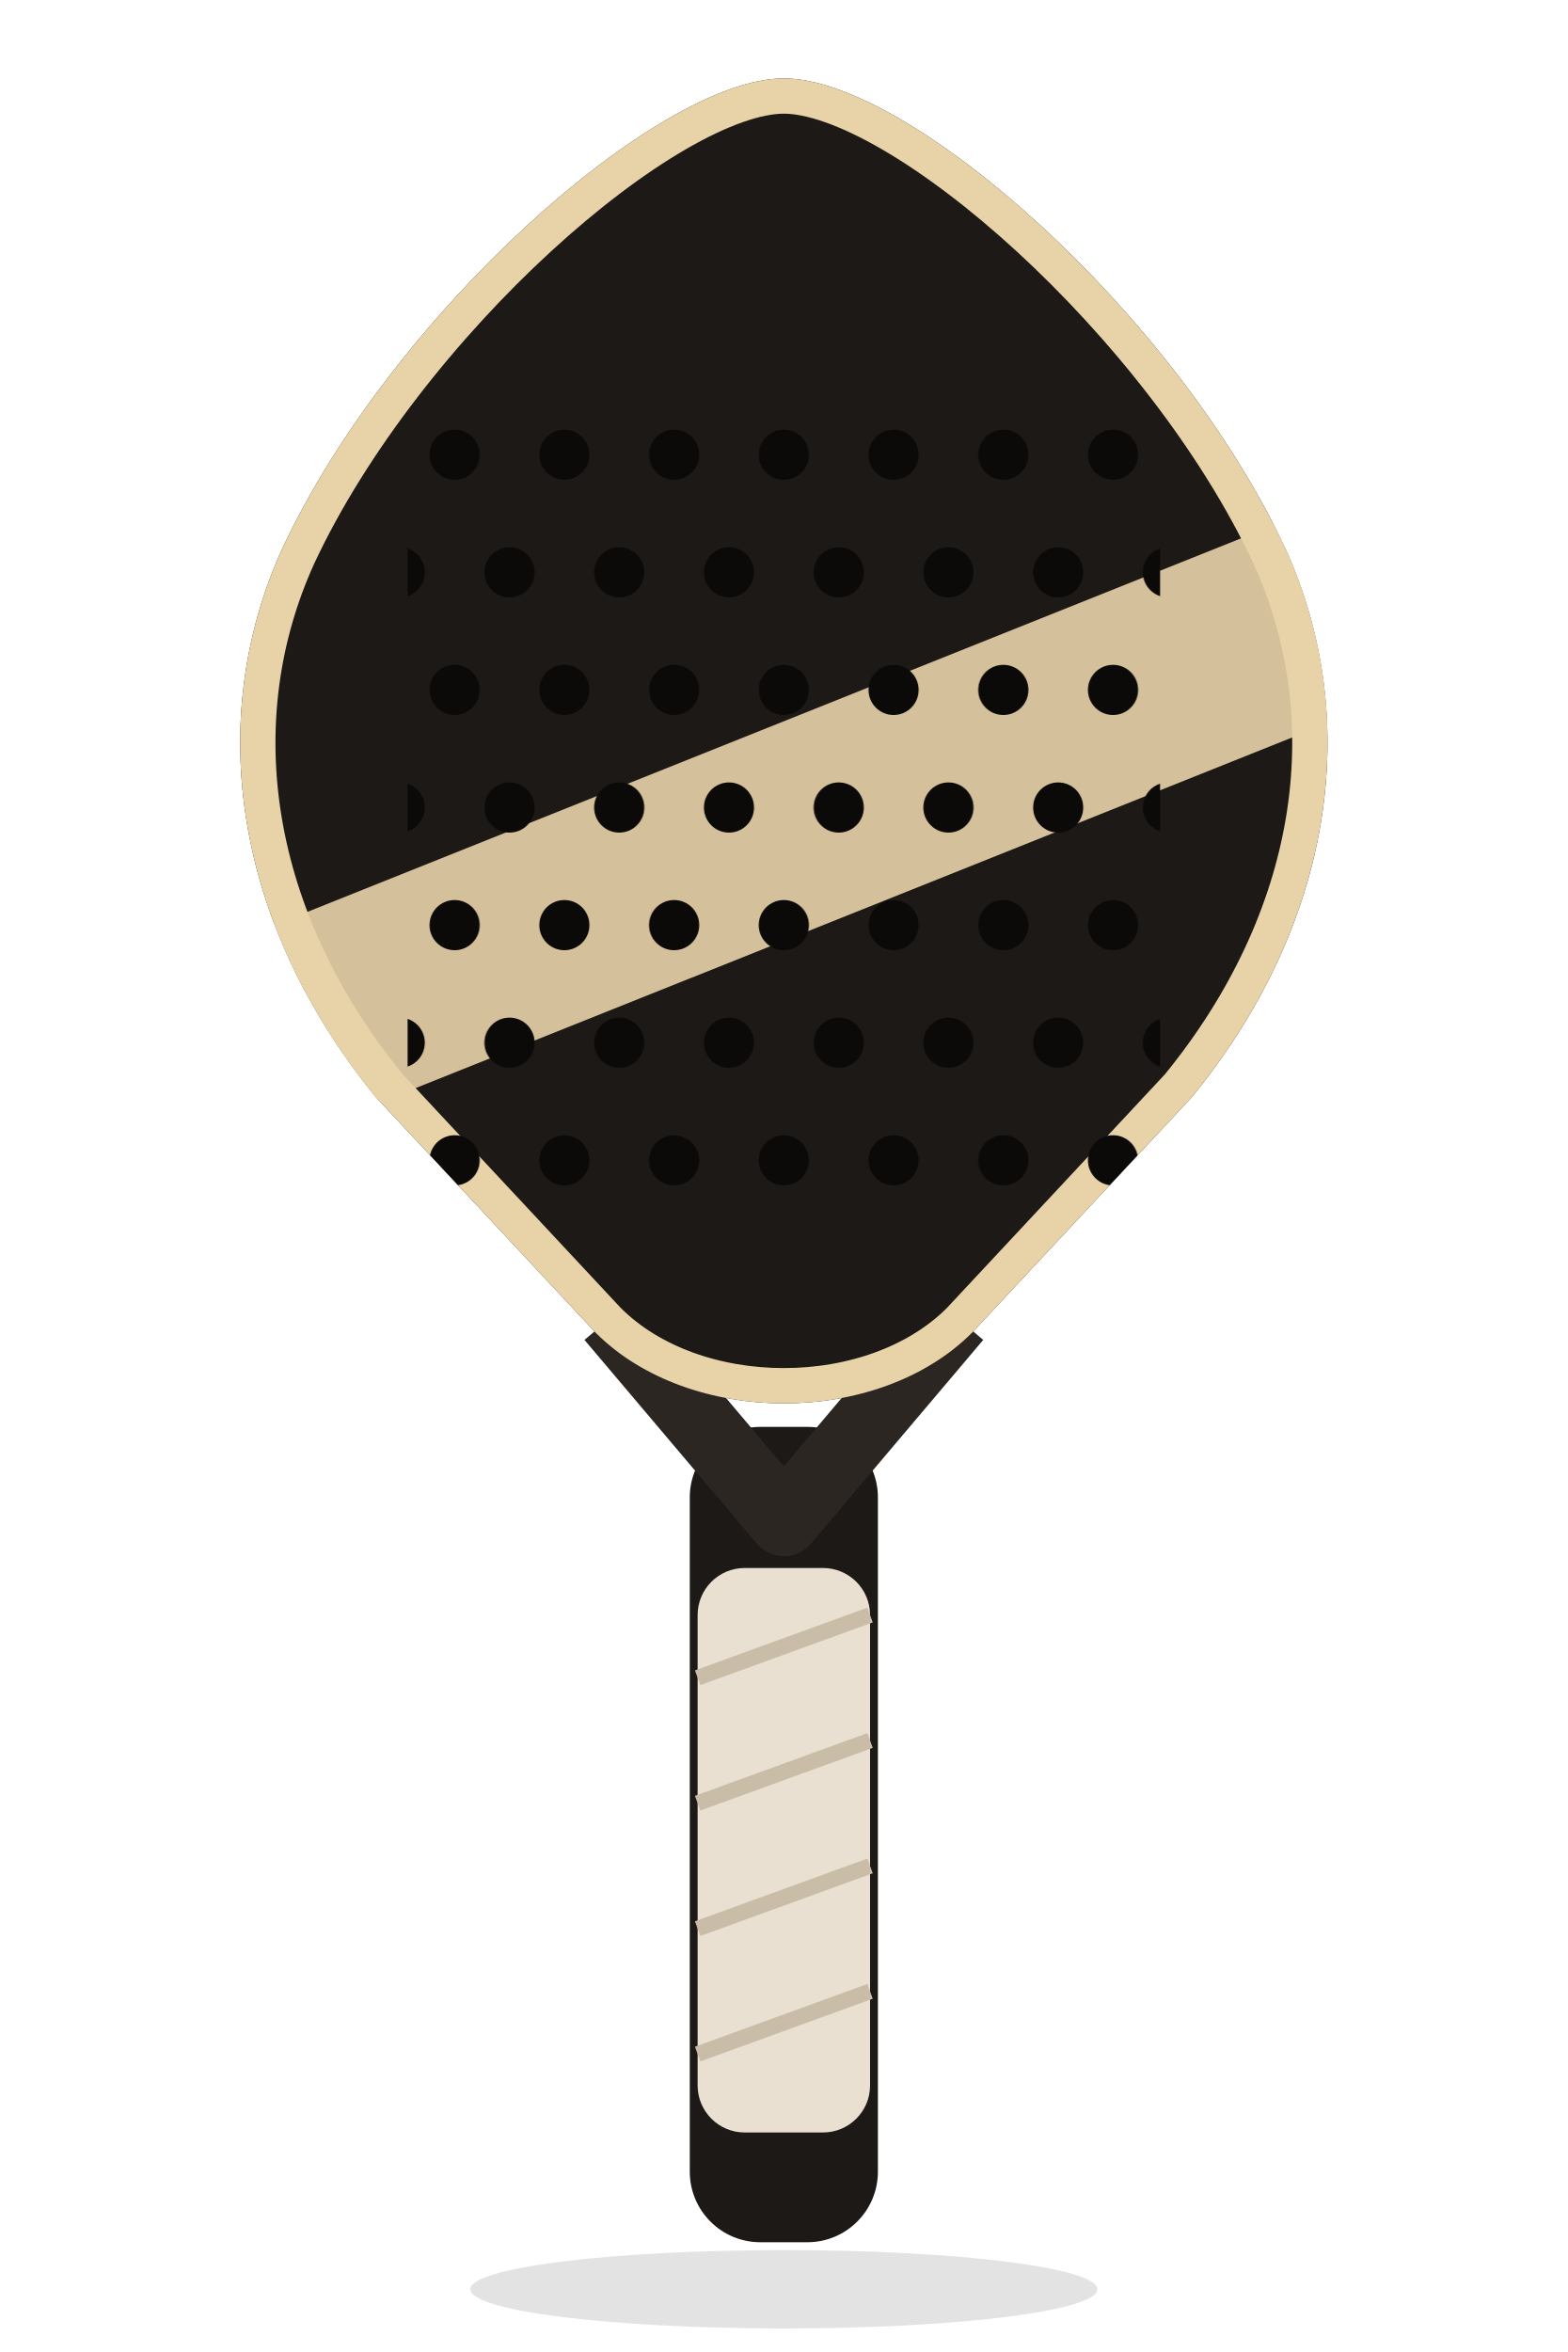
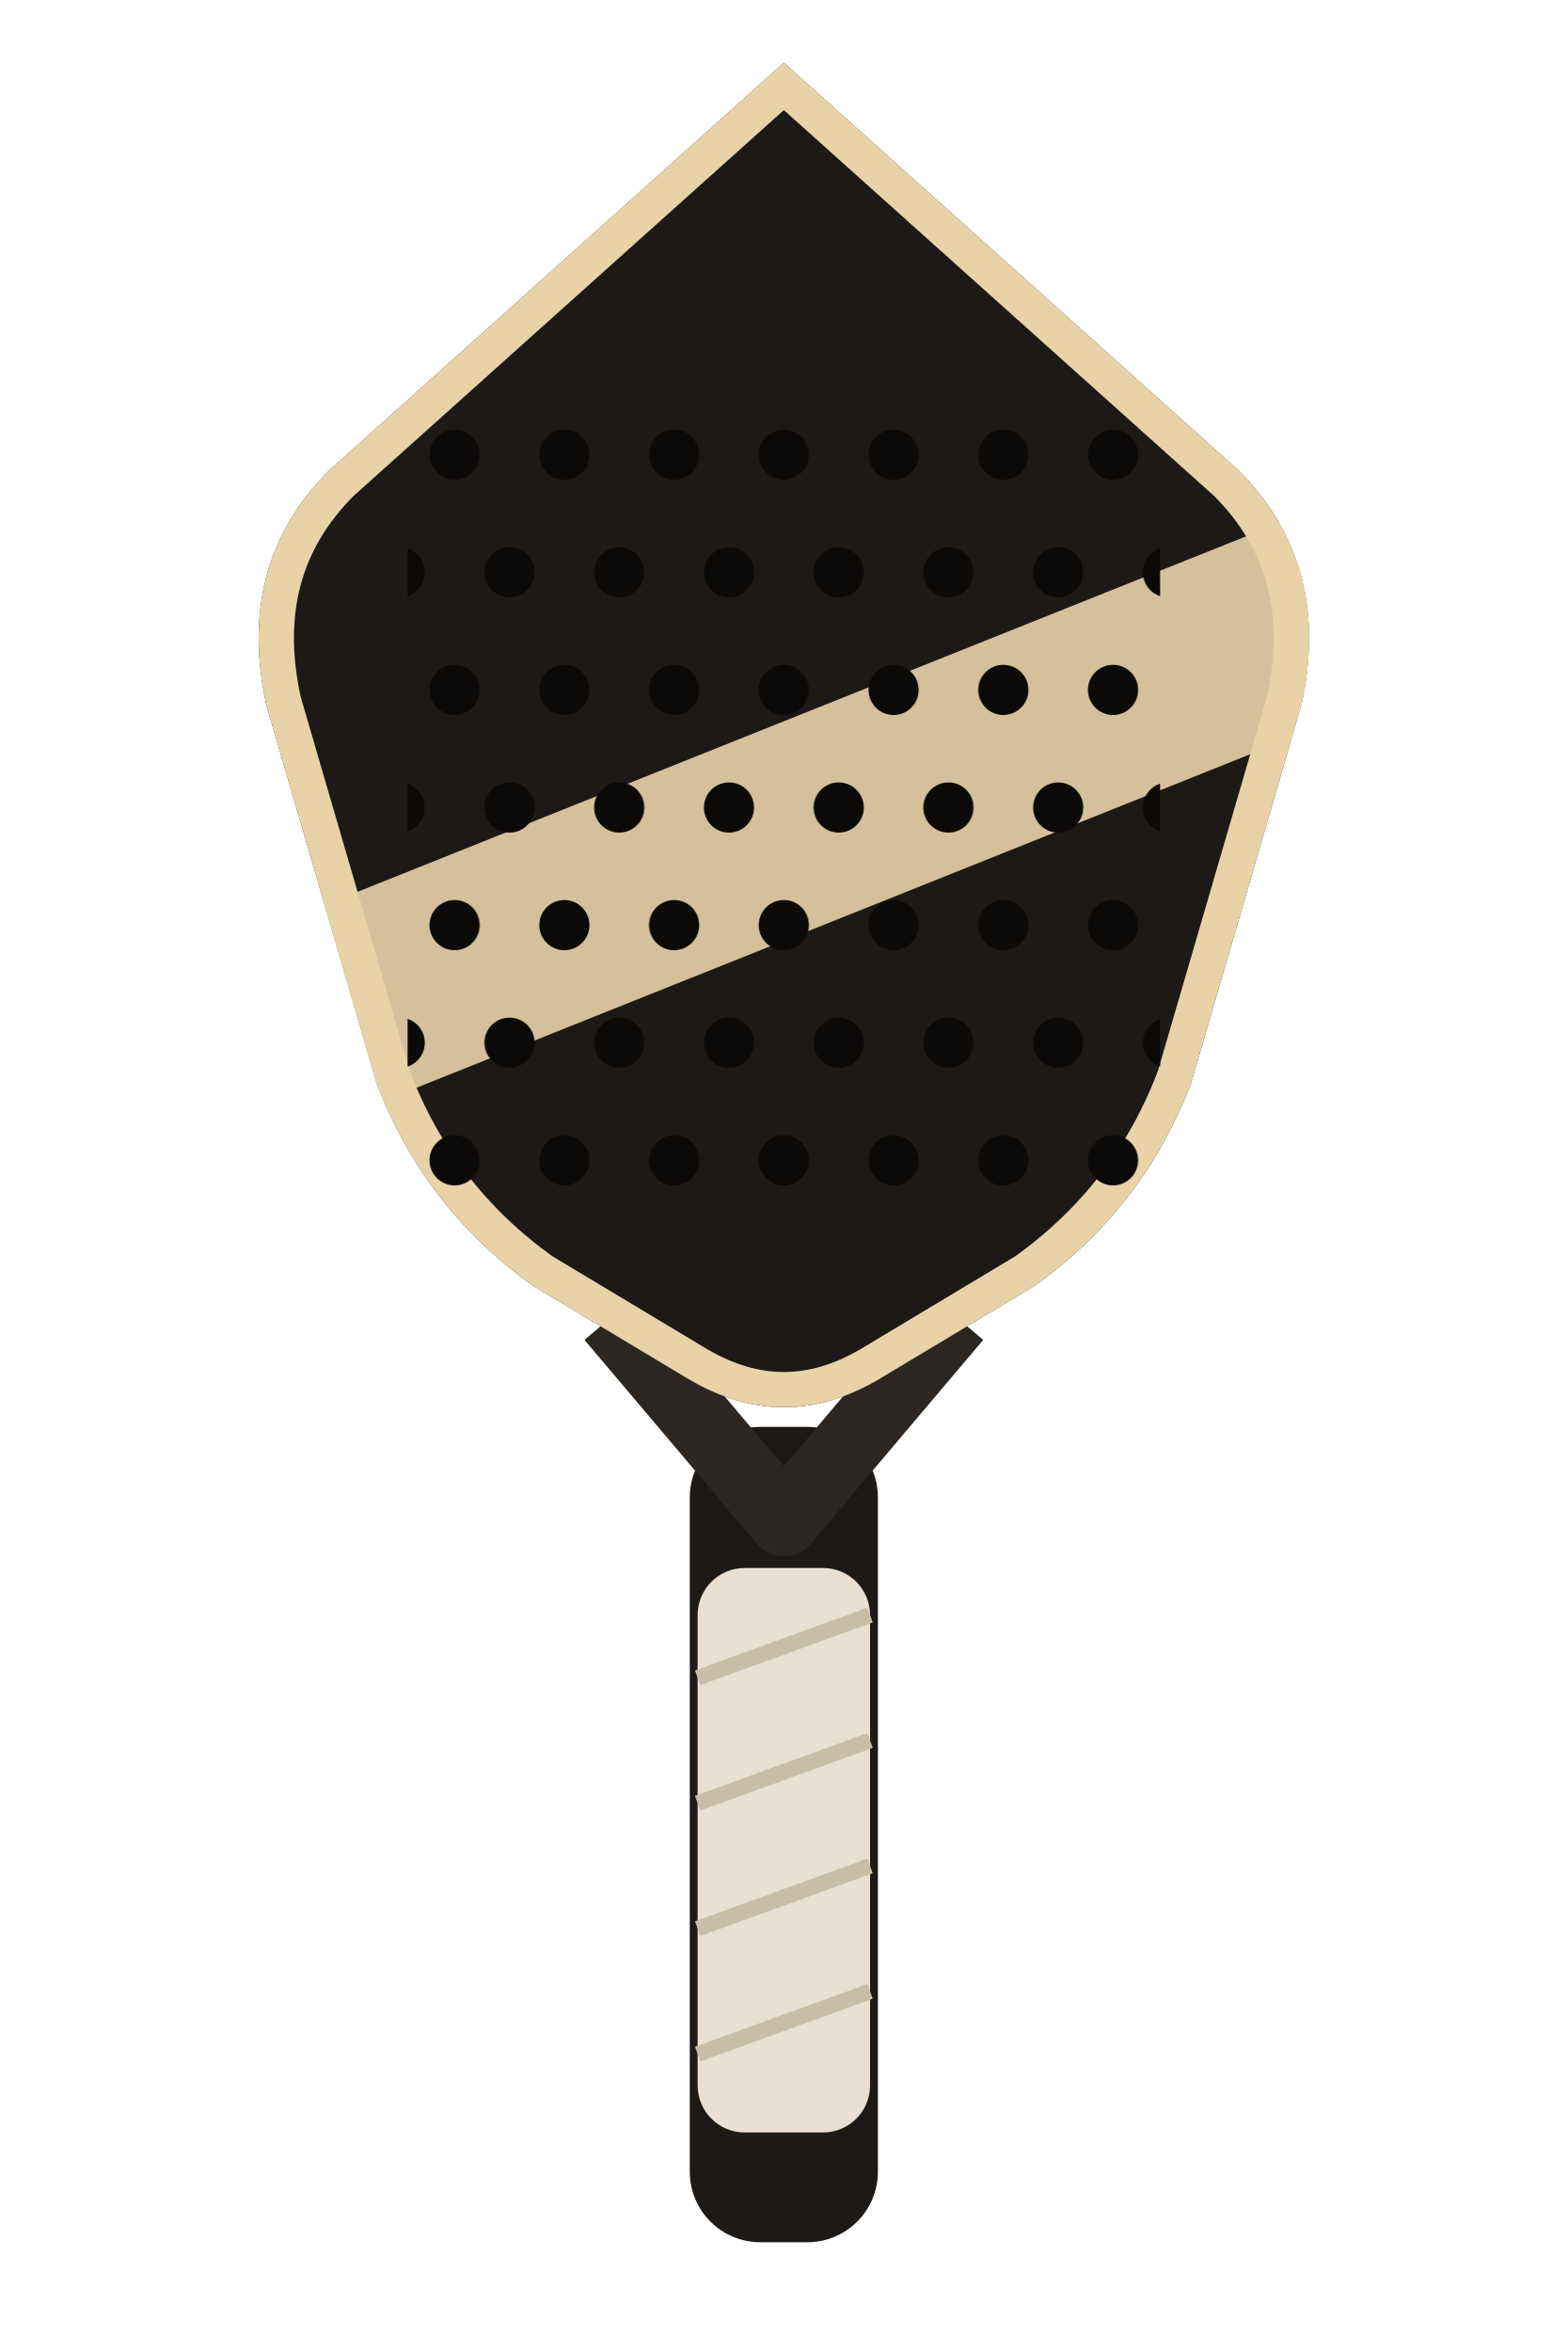
<svg xmlns="http://www.w3.org/2000/svg" viewBox="0 0 200 300">
  <defs>
    <clipPath id="c">
-       <path d="M100 10c16 0 50 30 64 60 10 22 6 48-12 70l-28 30c-12 12-36 12-48 0l-28-30c-18-22-22-48-12-70 14-30 48-60 64-60z" />
+       <path d="M100 8L158 60Q170 72 166 90L152 138Q146 154 132 164L112 176Q100 183 88 176L68 164Q54 154 48 138L34 90Q30 72 42 60Z" />
    </clipPath>
    <pattern id="h" width="14" height="30" patternUnits="userSpaceOnUse" x="51" y="51">
      <circle cx="7" cy="7" r="3.2" fill="#0c0a09" />
      <circle cx="14" cy="22" r="3.2" fill="#0c0a09" />
      <circle cx="0" cy="22" r="3.2" fill="#0c0a09" />
    </pattern>
  </defs>
-   <ellipse cx="100" cy="292" rx="40" ry="5" fill="#14110f" opacity=".12" />
  <rect x="88" y="182" width="24" height="104" rx="9" fill="#1c1917" />
  <rect x="89" y="200" width="22" height="72" rx="6" fill="#e9e0d1" />
  <path d="M89 214l22-8M89 230l22-8M89 246l22-8M89 262l22-8" stroke="#c9bda8" stroke-width="2" />
  <path d="M78 168l22 26 22-26" fill="none" stroke="#2b2622" stroke-width="9" stroke-linejoin="round" />
-   <path d="M100 10c16 0 50 30 64 60 10 22 6 48-12 70l-28 30c-12 12-36 12-48 0l-28-30c-18-22-22-48-12-70 14-30 48-60 64-60z" fill="#1c1917" />
+   <path d="M100 8L158 60Q170 72 166 90L152 138Q146 154 132 164L112 176Q100 183 88 176L68 164Q54 154 48 138L34 90Q30 72 42 60Z" fill="#1c1917" />
  <g clip-path="url(#c)">
-     <path d="M100 10c16 0 50 30 64 60 10 22 6 48-12 70l-28 30c-12 12-36 12-48 0l-28-30c-18-22-22-48-12-70 14-30 48-60 64-60z" fill="none" stroke="#e8d3a8" stroke-width="9" />
+     <path d="M100 8L158 60Q170 72 166 90L152 138Q146 154 132 164L112 176Q100 183 88 176L68 164Q54 154 48 138L34 90Q30 72 42 60Z" fill="none" stroke="#e8d3a8" stroke-width="9" />
    <path d="M30 120 L170 64 L170 92 L30 148z" fill="#e8d3a8" opacity=".9" />
    <rect x="52" y="50" width="96" height="108" fill="url(#h)" />
  </g>
</svg>
